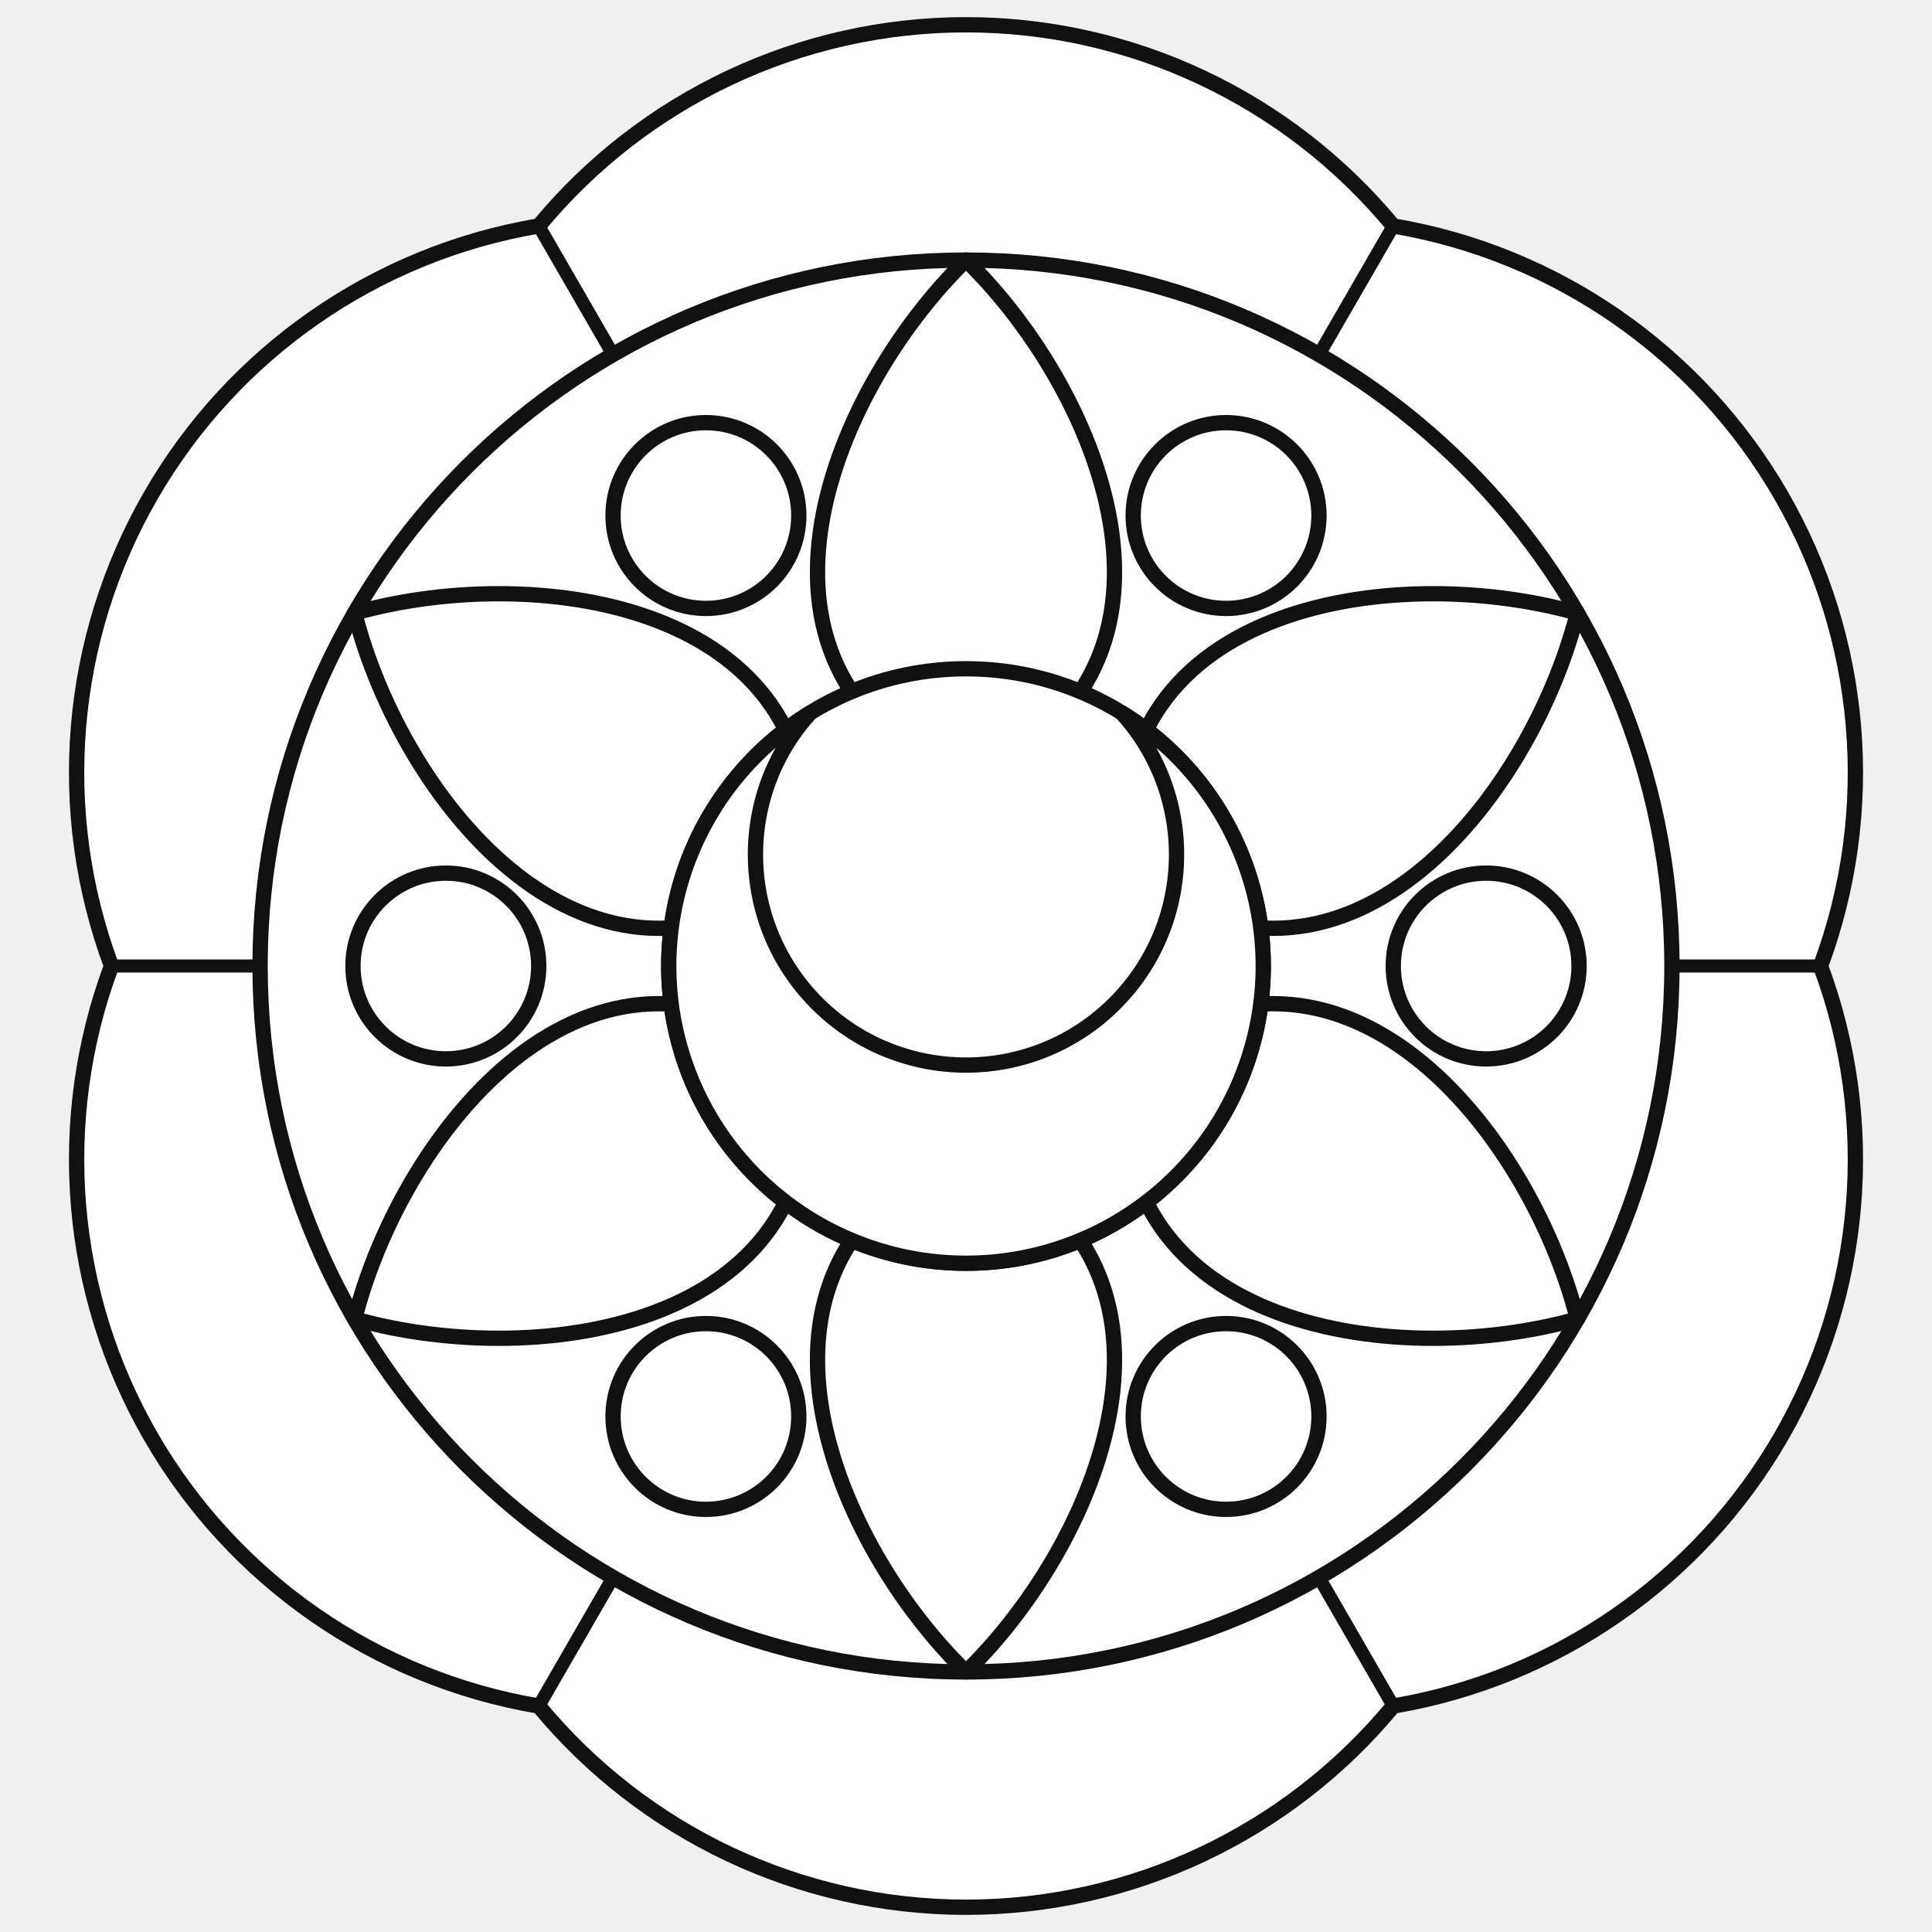
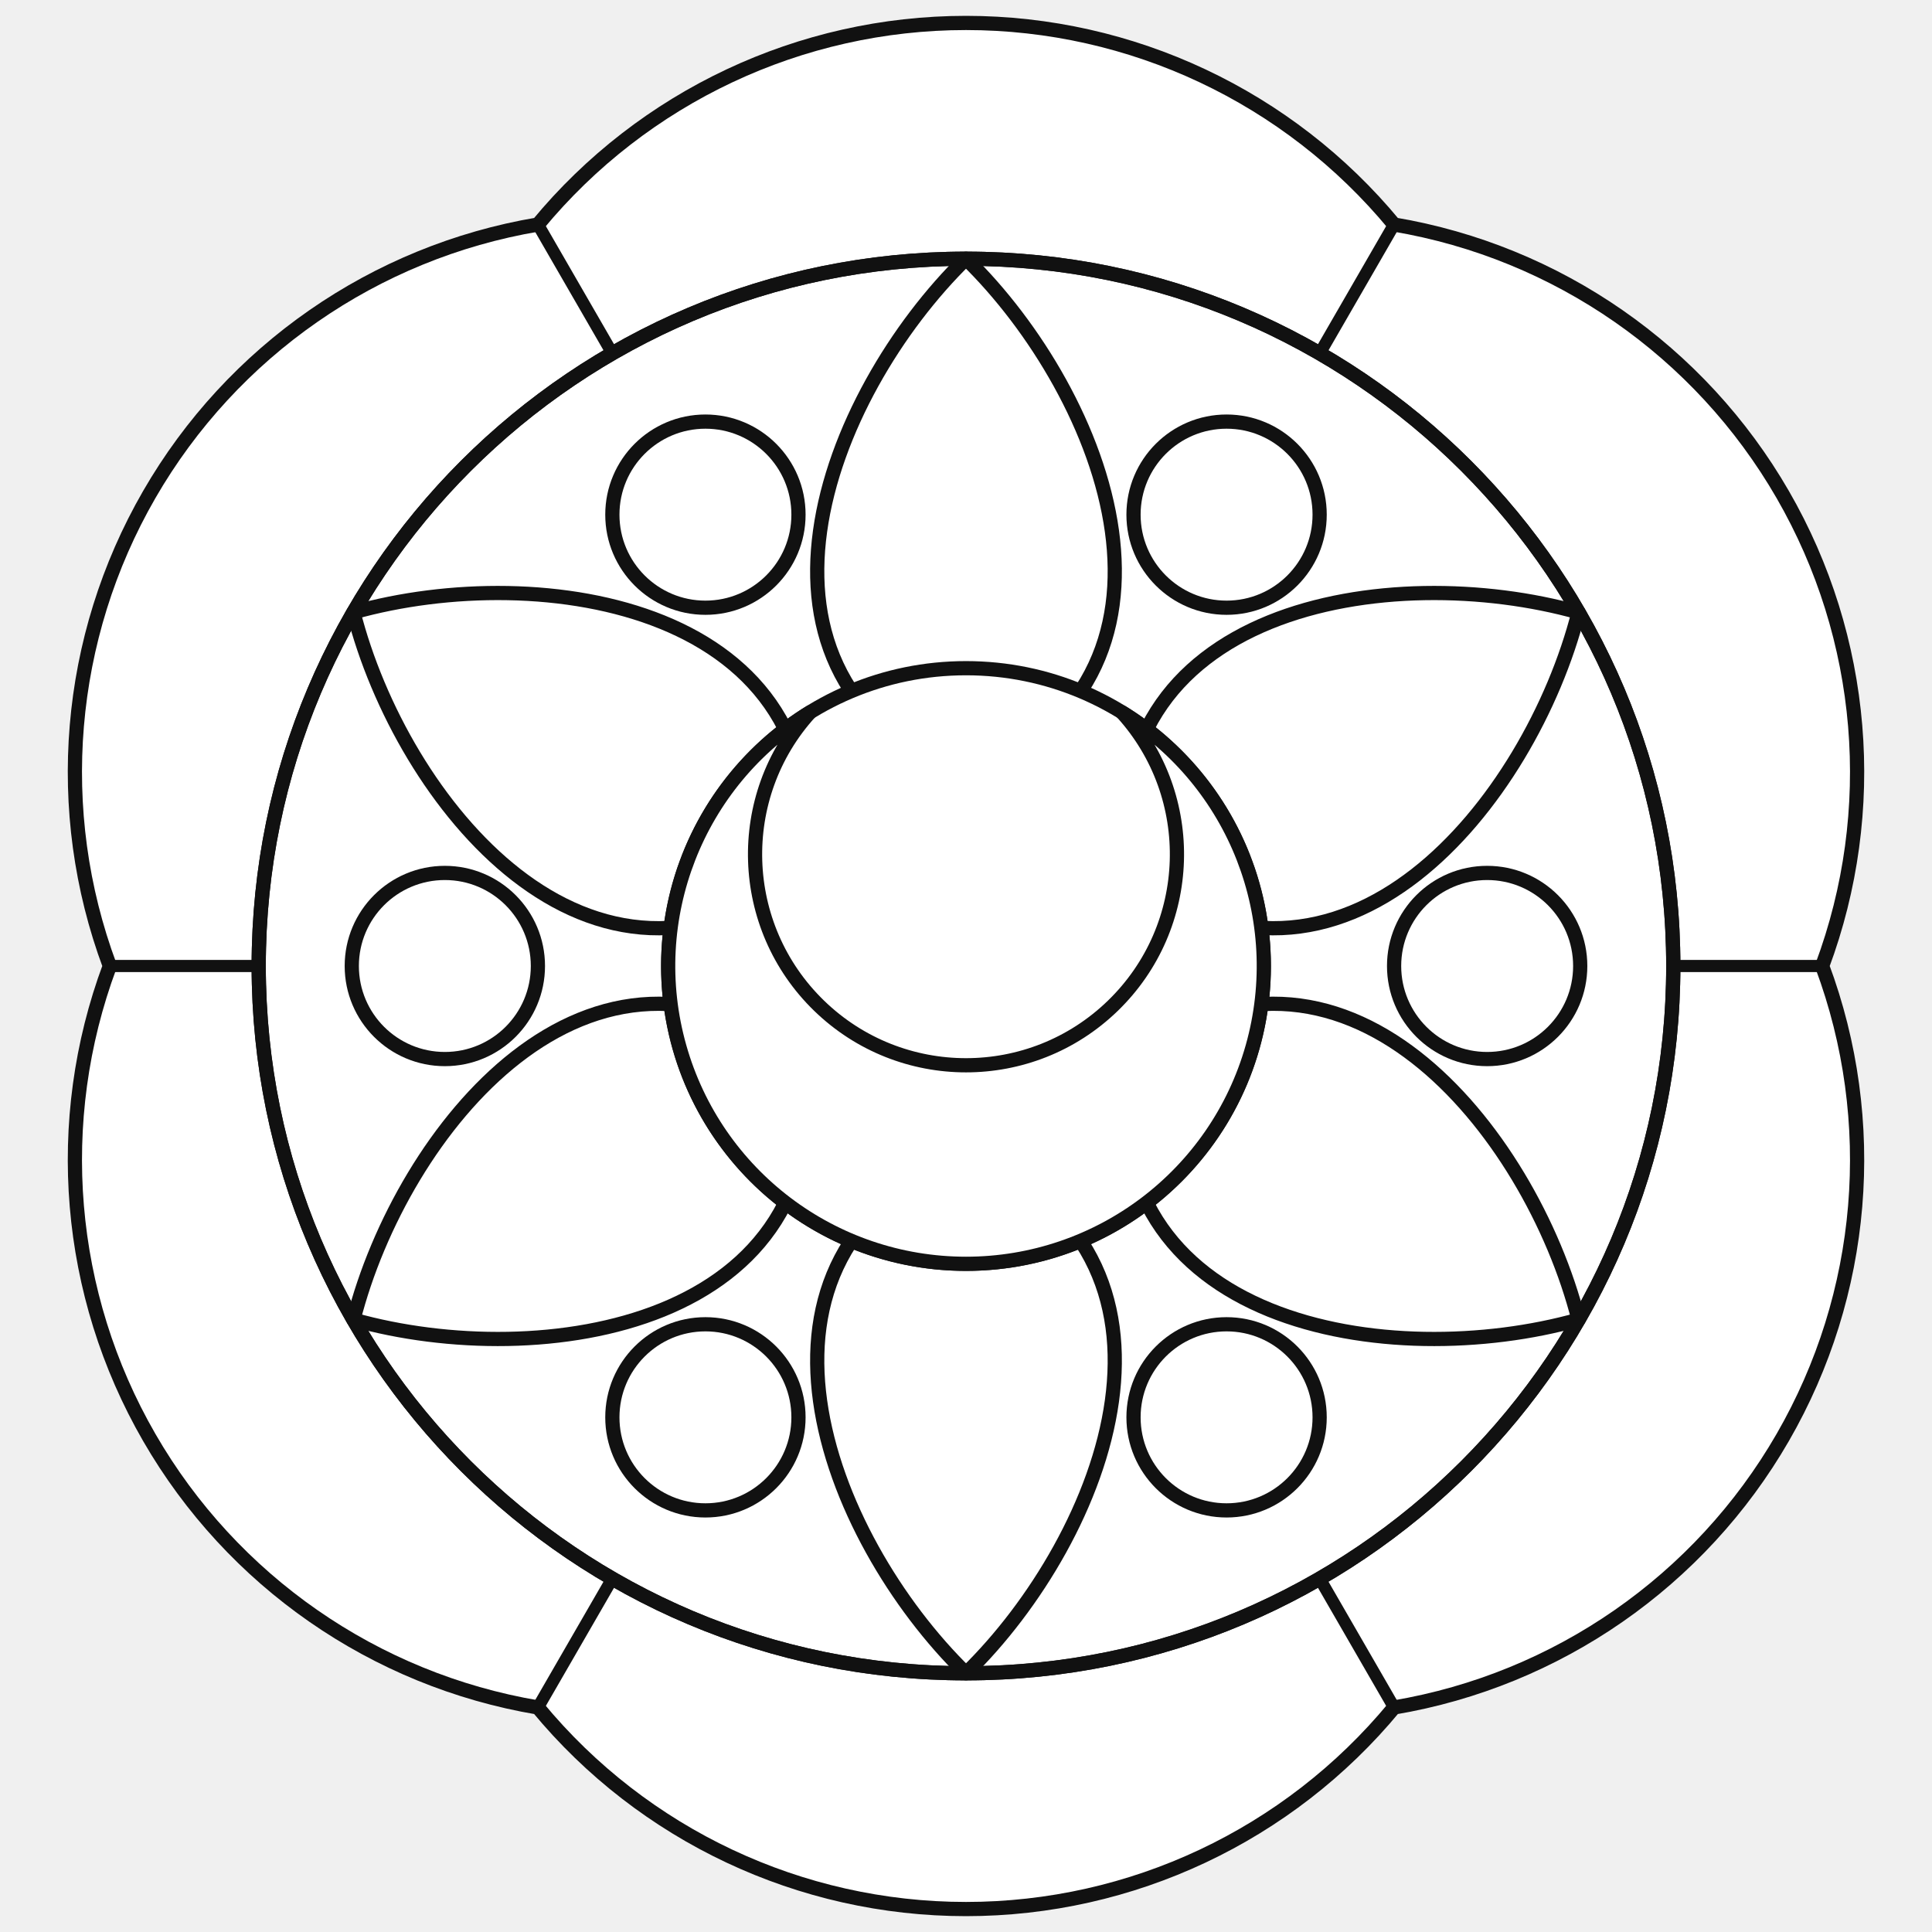
- <svg xmlns="http://www.w3.org/2000/svg" width="156mm" height="156mm" viewBox="-78 -78 156 156">
-   <path d="M34.5,-59.756 A44.758,44.758 0 0 1 69,0 A44.758,44.758 0 0 1 34.5,59.756 A44.758,44.758 0 0 1 -34.5,59.756 A44.758,44.758 0 0 1 -69,0 A44.758,44.758 0 0 1 -34.5,-59.756 A44.758,44.758 0 0 1 34.5,-59.756 Z" fill="#ffffff" stroke="#111111" stroke-width="1.235" stroke-linejoin="round" stroke-linecap="round" />
-   <path d="M28.5,-49.363 L34.5,-59.756" fill="none" stroke="#111111" stroke-width="1.058" stroke-linejoin="round" stroke-linecap="round" />
-   <path d="M57,0 L69,0" fill="none" stroke="#111111" stroke-width="1.058" stroke-linejoin="round" stroke-linecap="round" />
-   <path d="M28.5,49.363 L34.5,59.756" fill="none" stroke="#111111" stroke-width="1.058" stroke-linejoin="round" stroke-linecap="round" />
-   <path d="M-28.5,49.363 L-34.5,59.756" fill="none" stroke="#111111" stroke-width="1.058" stroke-linejoin="round" stroke-linecap="round" />
-   <path d="M-57,0 L-69,0" fill="none" stroke="#111111" stroke-width="1.058" stroke-linejoin="round" stroke-linecap="round" />
-   <path d="M-28.5,-49.363 L-34.5,-59.756" fill="none" stroke="#111111" stroke-width="1.058" stroke-linejoin="round" stroke-linecap="round" />
-   <circle cx="0" cy="0" r="57" fill="#ffffff" stroke="#111111" stroke-width="1.235" stroke-linejoin="round" stroke-linecap="round" />
-   <circle cx="21" cy="-36.373" r="7.5" fill="#ffffff" stroke="#111111" stroke-width="1.235" stroke-linejoin="round" stroke-linecap="round" />
-   <circle cx="42" cy="0" r="7.5" fill="#ffffff" stroke="#111111" stroke-width="1.235" stroke-linejoin="round" stroke-linecap="round" />
-   <circle cx="21" cy="36.373" r="7.5" fill="#ffffff" stroke="#111111" stroke-width="1.235" stroke-linejoin="round" stroke-linecap="round" />
-   <circle cx="-21" cy="36.373" r="7.5" fill="#ffffff" stroke="#111111" stroke-width="1.235" stroke-linejoin="round" stroke-linecap="round" />
-   <circle cx="-42" cy="0" r="7.5" fill="#ffffff" stroke="#111111" stroke-width="1.235" stroke-linejoin="round" stroke-linecap="round" />
-   <circle cx="-21" cy="-36.373" r="7.5" fill="#ffffff" stroke="#111111" stroke-width="1.235" stroke-linejoin="round" stroke-linecap="round" />
-   <g class="petalo">
-     <path d="M0,-15 C20.16,-23.4 11.2,-46.08 0,-57 C-11.2,-46.08 -20.16,-23.4 0,-15 Z" fill="#ffffff" stroke="#111111" stroke-width="1.235" stroke-linejoin="round" stroke-linecap="round" />
+ <svg xmlns="http://www.w3.org/2000/svg" width="168mm" height="168mm" viewBox="-84 -84 168 168">
+   <g transform="scale(1.079)">
+     <path d="M34.5,-59.756 A44.758,44.758 0 0 1 69,0 A44.758,44.758 0 0 1 34.5,59.756 A44.758,44.758 0 0 1 -34.5,59.756 A44.758,44.758 0 0 1 -69,0 A44.758,44.758 0 0 1 -34.5,-59.756 A44.758,44.758 0 0 1 34.5,-59.756 Z" fill="#ffffff" stroke="#111111" stroke-width="1.145" stroke-linejoin="round" stroke-linecap="round" />
+     <path d="M28.5,-49.363 L34.5,-59.756" fill="none" stroke="#111111" stroke-width="0.981" stroke-linejoin="round" stroke-linecap="round" />
+     <path d="M57,0 L69,0" fill="none" stroke="#111111" stroke-width="0.981" stroke-linejoin="round" stroke-linecap="round" />
+     <path d="M28.5,49.363 L34.5,59.756" fill="none" stroke="#111111" stroke-width="0.981" stroke-linejoin="round" stroke-linecap="round" />
+     <path d="M-28.5,49.363 L-34.5,59.756" fill="none" stroke="#111111" stroke-width="0.981" stroke-linejoin="round" stroke-linecap="round" />
+     <path d="M-57,0 L-69,0" fill="none" stroke="#111111" stroke-width="0.981" stroke-linejoin="round" stroke-linecap="round" />
+     <path d="M-28.5,-49.363 L-34.5,-59.756" fill="none" stroke="#111111" stroke-width="0.981" stroke-linejoin="round" stroke-linecap="round" />
+     <circle cx="0" cy="0" r="57" fill="#ffffff" stroke="#111111" stroke-width="1.145" stroke-linejoin="round" stroke-linecap="round" />
+     <circle cx="0" cy="0" r="57" fill="none" stroke="#111111" stroke-width="1.145" stroke-linejoin="round" stroke-linecap="round" />
+     <circle cx="21" cy="-36.373" r="7.5" fill="#ffffff" stroke="#111111" stroke-width="1.145" stroke-linejoin="round" stroke-linecap="round" />
+     <circle cx="42" cy="0" r="7.5" fill="#ffffff" stroke="#111111" stroke-width="1.145" stroke-linejoin="round" stroke-linecap="round" />
+     <circle cx="21" cy="36.373" r="7.5" fill="#ffffff" stroke="#111111" stroke-width="1.145" stroke-linejoin="round" stroke-linecap="round" />
+     <circle cx="-21" cy="36.373" r="7.5" fill="#ffffff" stroke="#111111" stroke-width="1.145" stroke-linejoin="round" stroke-linecap="round" />
+     <circle cx="-42" cy="0" r="7.5" fill="#ffffff" stroke="#111111" stroke-width="1.145" stroke-linejoin="round" stroke-linecap="round" />
+     <circle cx="-21" cy="-36.373" r="7.5" fill="#ffffff" stroke="#111111" stroke-width="1.145" stroke-linejoin="round" stroke-linecap="round" />
+     <g class="petalo">
+       <path d="M0,-15 C20.16,-23.4 11.2,-46.08 0,-57 C-11.2,-46.08 -20.16,-23.4 0,-15 Z" fill="#ffffff" stroke="#111111" stroke-width="1.145" stroke-linejoin="round" stroke-linecap="round" />
+     </g>
+     <g class="petalo">
+       <path d="M12.99,-7.5 C30.345,5.759 45.506,-13.341 49.363,-28.5 C34.306,-32.739 10.185,-29.159 12.99,-7.5 Z" fill="#ffffff" stroke="#111111" stroke-width="1.145" stroke-linejoin="round" stroke-linecap="round" />
+     </g>
+     <g class="petalo">
+       <path d="M12.99,7.5 C10.185,29.159 34.306,32.739 49.363,28.5 C45.506,13.341 30.345,-5.759 12.99,7.5 Z" fill="#ffffff" stroke="#111111" stroke-width="1.145" stroke-linejoin="round" stroke-linecap="round" />
+     </g>
+     <g class="petalo">
+       <path d="M0,15 C-20.16,23.4 -11.2,46.08 0,57 C11.2,46.08 20.16,23.4 0,15 Z" fill="#ffffff" stroke="#111111" stroke-width="1.145" stroke-linejoin="round" stroke-linecap="round" />
+     </g>
+     <g class="petalo">
+       <path d="M-12.99,7.5 C-30.345,-5.759 -45.506,13.341 -49.363,28.5 C-34.306,32.739 -10.185,29.159 -12.99,7.5 Z" fill="#ffffff" stroke="#111111" stroke-width="1.145" stroke-linejoin="round" stroke-linecap="round" />
+     </g>
+     <g class="petalo">
+       <path d="M-12.99,-7.5 C-10.185,-29.159 -34.306,-32.739 -49.363,-28.5 C-45.506,-13.341 -30.345,5.759 -12.99,-7.5 Z" fill="#ffffff" stroke="#111111" stroke-width="1.145" stroke-linejoin="round" stroke-linecap="round" />
+     </g>
+     <circle cx="0" cy="0" r="24" fill="#ffffff" stroke="#111111" stroke-width="1.145" stroke-linejoin="round" stroke-linecap="round" />
+     <path d="M12.571,-20.444 A24,24 0 1 1 -12.571,-20.444 A17,17 0 1 0 12.571,-20.444 Z" fill="#ffffff" stroke="#111111" stroke-width="1.145" stroke-linejoin="round" stroke-linecap="round" />
  </g>
-   <g class="petalo">
-     <path d="M12.99,-7.5 C30.345,5.759 45.506,-13.341 49.363,-28.5 C34.306,-32.739 10.185,-29.159 12.99,-7.5 Z" fill="#ffffff" stroke="#111111" stroke-width="1.235" stroke-linejoin="round" stroke-linecap="round" />
-   </g>
-   <g class="petalo">
-     <path d="M12.99,7.5 C10.185,29.159 34.306,32.739 49.363,28.5 C45.506,13.341 30.345,-5.759 12.99,7.5 Z" fill="#ffffff" stroke="#111111" stroke-width="1.235" stroke-linejoin="round" stroke-linecap="round" />
-   </g>
-   <g class="petalo">
-     <path d="M0,15 C-20.16,23.4 -11.2,46.08 0,57 C11.2,46.08 20.16,23.4 0,15 Z" fill="#ffffff" stroke="#111111" stroke-width="1.235" stroke-linejoin="round" stroke-linecap="round" />
-   </g>
-   <g class="petalo">
-     <path d="M-12.99,7.5 C-30.345,-5.759 -45.506,13.341 -49.363,28.5 C-34.306,32.739 -10.185,29.159 -12.99,7.5 Z" fill="#ffffff" stroke="#111111" stroke-width="1.235" stroke-linejoin="round" stroke-linecap="round" />
-   </g>
-   <g class="petalo">
-     <path d="M-12.99,-7.5 C-10.185,-29.159 -34.306,-32.739 -49.363,-28.5 C-45.506,-13.341 -30.345,5.759 -12.99,-7.5 Z" fill="#ffffff" stroke="#111111" stroke-width="1.235" stroke-linejoin="round" stroke-linecap="round" />
-   </g>
-   <circle cx="0" cy="0" r="24" fill="#ffffff" stroke="#111111" stroke-width="1.235" stroke-linejoin="round" stroke-linecap="round" />
-   <path d="M12.571,-20.444 A24,24 0 1 1 -12.571,-20.444 A17,17 0 1 0 12.571,-20.444 Z" fill="#ffffff" stroke="#111111" stroke-width="1.235" stroke-linejoin="round" stroke-linecap="round" />
</svg>
